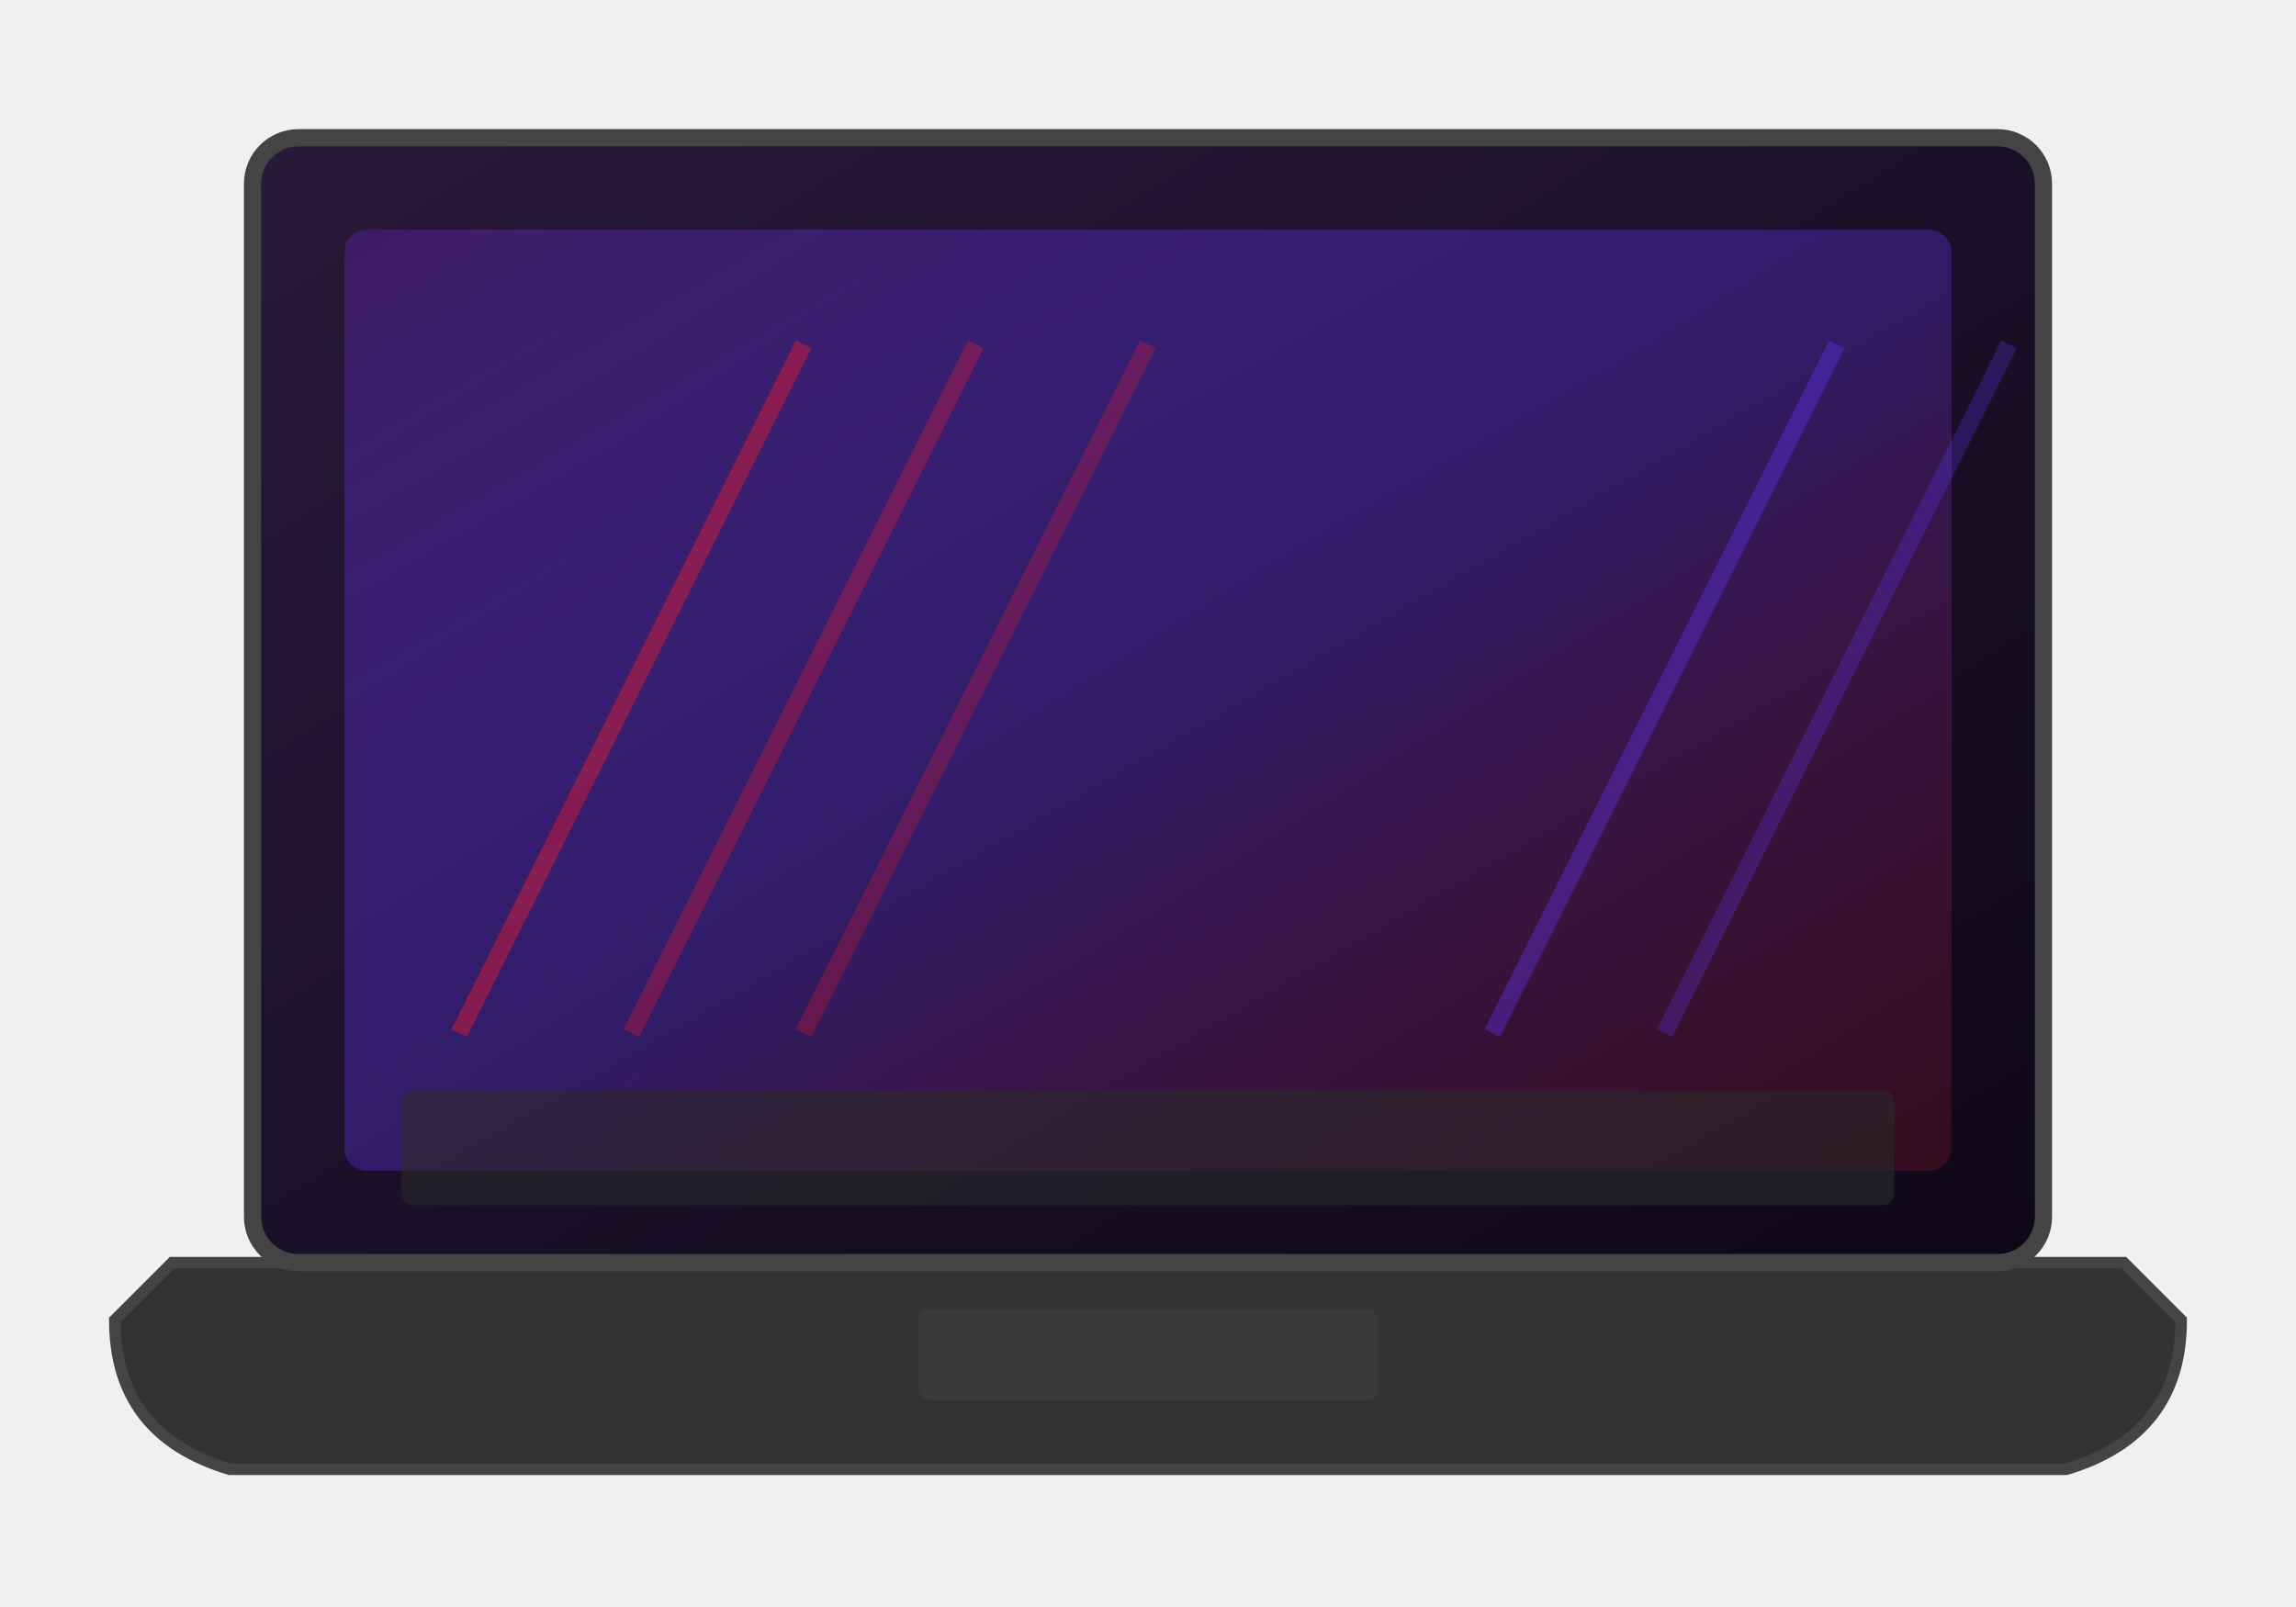
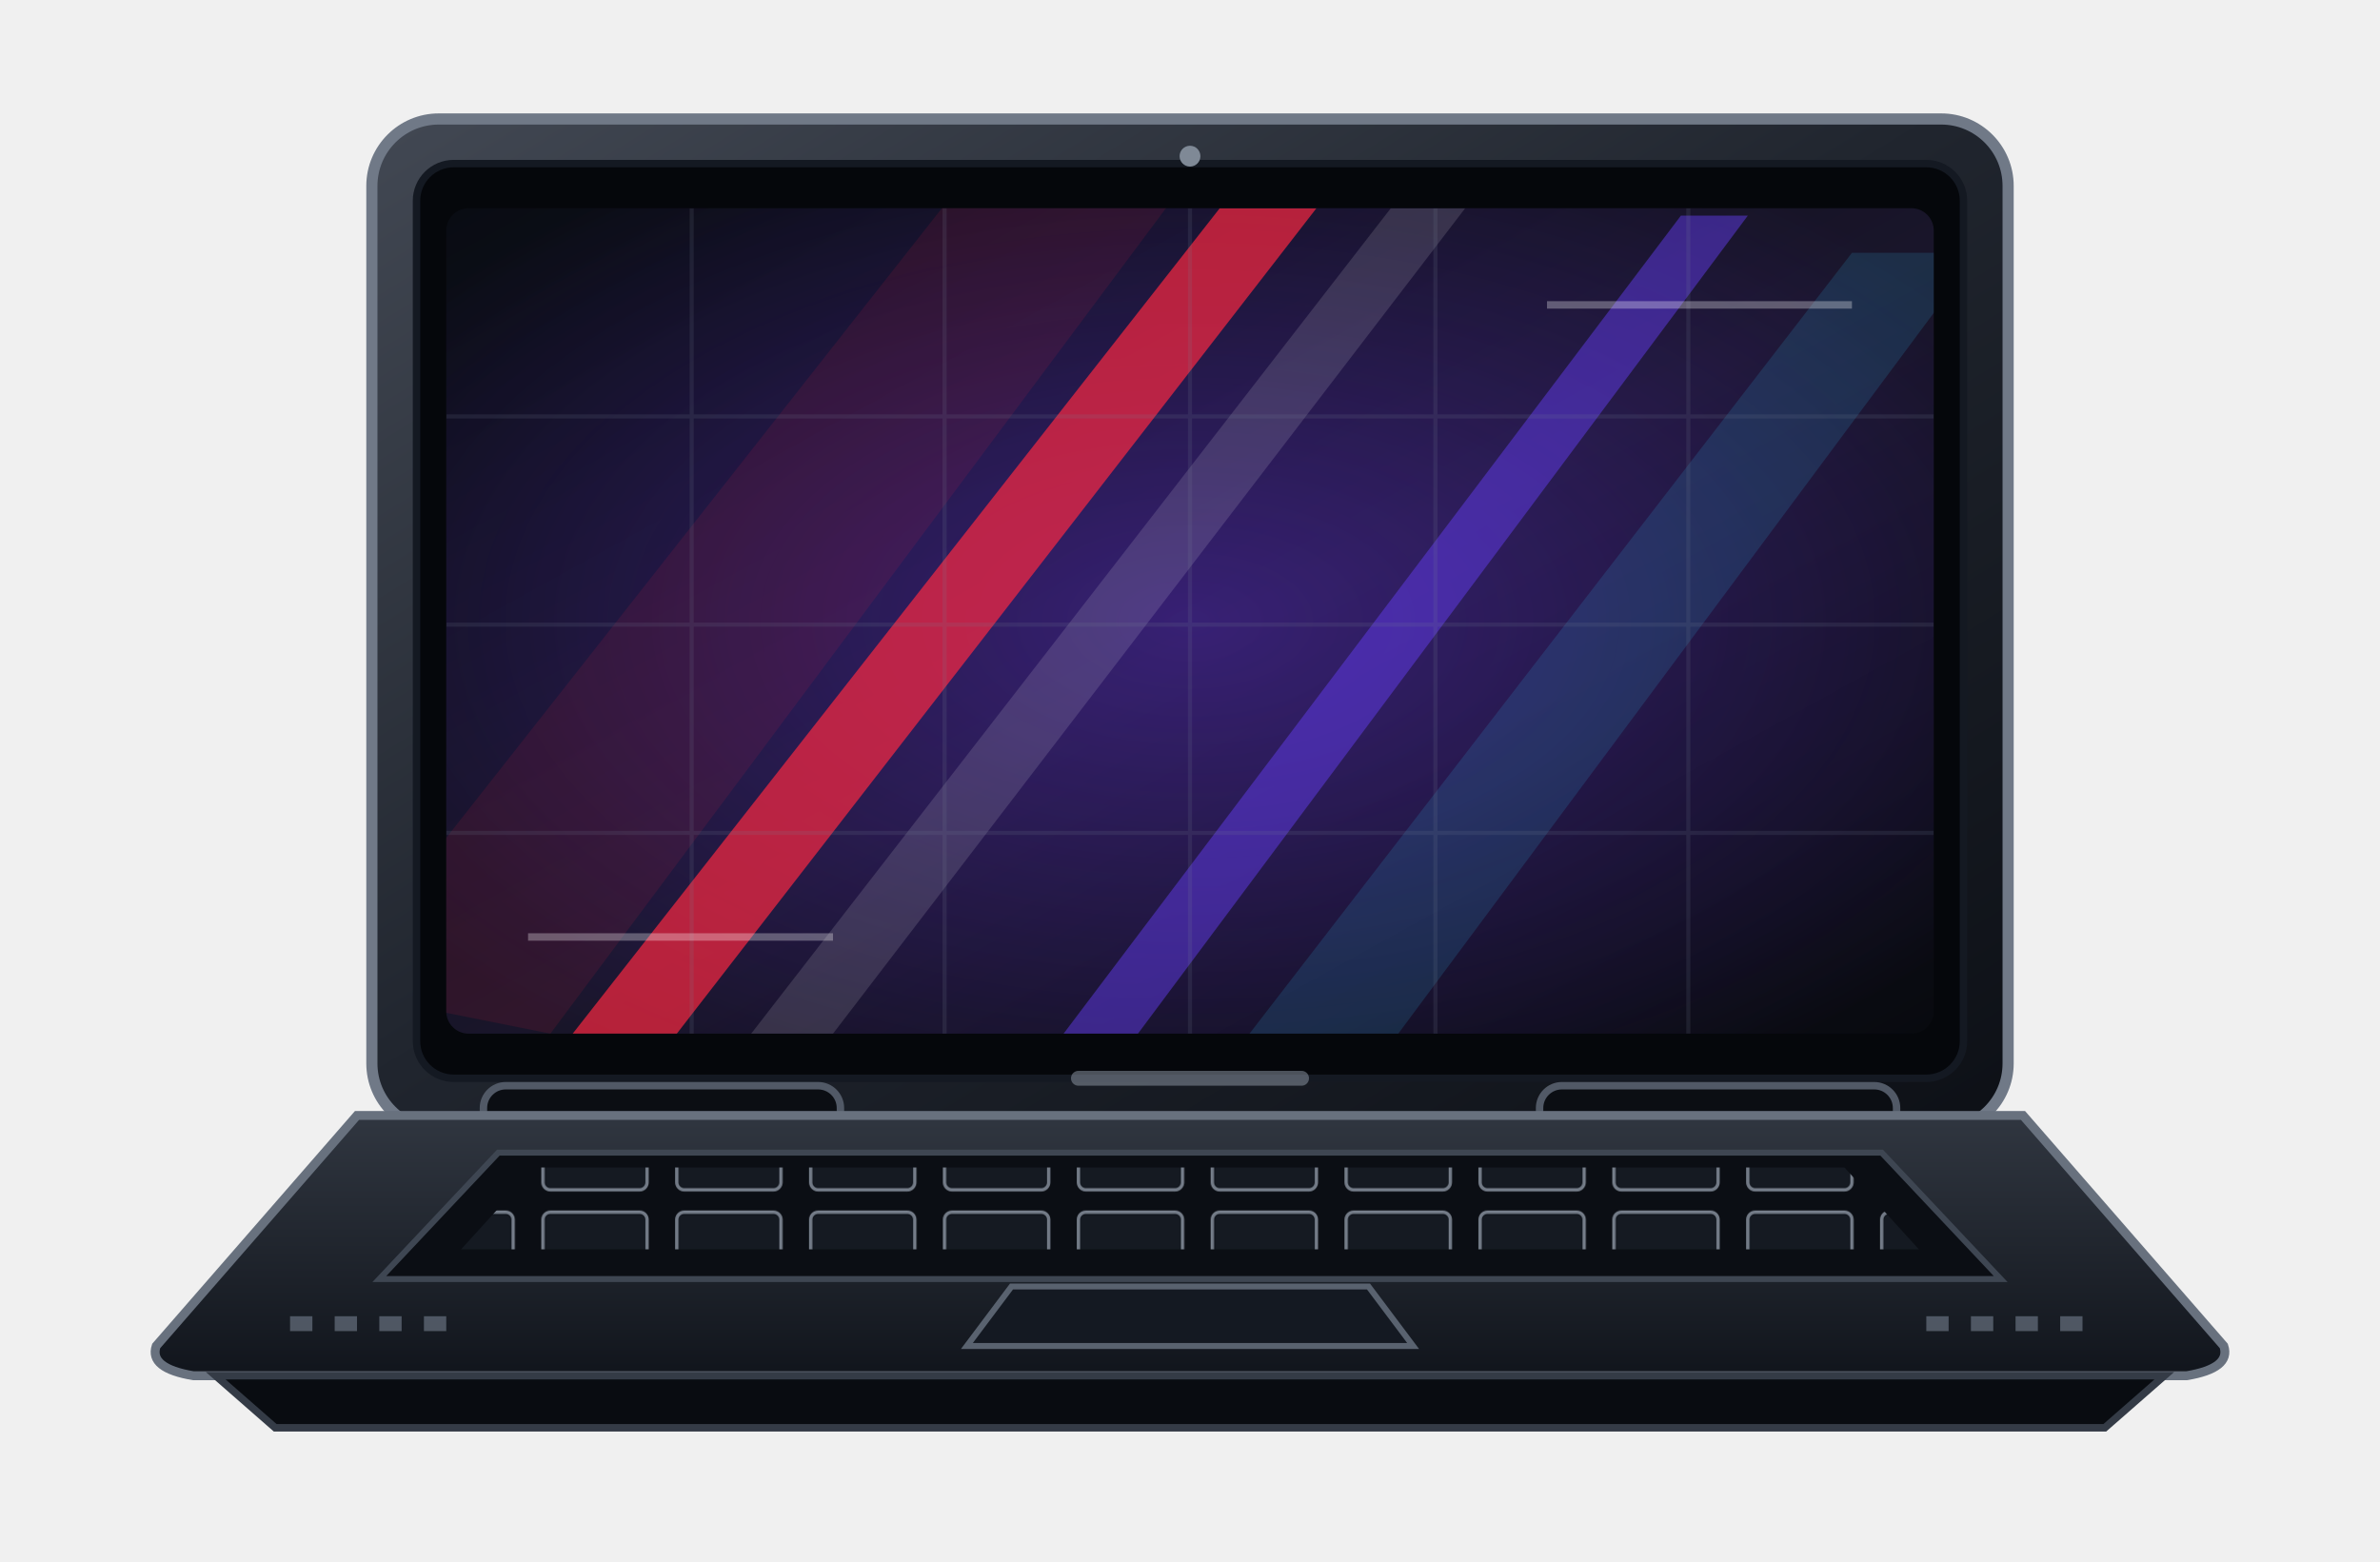
- <svg xmlns="http://www.w3.org/2000/svg" viewBox="0 0 200 140">
+ <svg xmlns="http://www.w3.org/2000/svg" viewBox="0 0 320 210">
  <defs>
-     <linearGradient id="bg" x1="0%" y1="0%" x2="100%" y2="100%">
-       <stop offset="0%" style="stop-color:#2a1a3a;stop-opacity:1" />
-       <stop offset="50%" style="stop-color:#1a1028;stop-opacity:1" />
-       <stop offset="100%" style="stop-color:#0f0818;stop-opacity:1" />
+     <linearGradient id="body" x1="0" y1="0" x2="1" y2="1">
+       <stop offset="0" stop-color="#424853" />
+       <stop offset="0.48" stop-color="#20252e" />
+       <stop offset="1" stop-color="#0d1016" />
    </linearGradient>
-     <linearGradient id="screen" x1="0%" y1="0%" x2="100%" y2="100%">
-       <stop offset="0%" style="stop-color:#4a2080;stop-opacity:0.6" />
-       <stop offset="50%" style="stop-color:#6437FF;stop-opacity:0.3" />
-       <stop offset="100%" style="stop-color:#FF1929;stop-opacity:0.15" />
+     <linearGradient id="display" x1="0" y1="0" x2="1" y2="1">
+       <stop offset="0" stop-color="#090c13" />
+       <stop offset="0.52" stop-color="#19152a" />
+       <stop offset="1" stop-color="#080a0f" />
    </linearGradient>
+     <linearGradient id="deck" x1="0" y1="0" x2="0" y2="1">
+       <stop offset="0" stop-color="#303640" />
+       <stop offset="1" stop-color="#11151c" />
+     </linearGradient>
+     <linearGradient id="rgb" x1="0" y1="0" x2="1" y2="0">
+       <stop offset="0" stop-color="#ff1935" />
+       <stop offset="0.55" stop-color="#b948ff" />
+       <stop offset="1" stop-color="#35cfff" />
+     </linearGradient>
+     <radialGradient id="screen-glow" cx="50%" cy="50%" r="65%">
+       <stop offset="0" stop-color="#7136ff" stop-opacity="0.35" />
+       <stop offset="1" stop-color="#7136ff" stop-opacity="0" />
+     </radialGradient>
+     <pattern id="keys" width="18" height="9" patternUnits="userSpaceOnUse">
+       <rect x="1" y="1" width="14" height="6" rx="1" fill="#151a22" stroke="#717985" stroke-width="0.45" />
+     </pattern>
+     <clipPath id="screen-area">
+       <rect x="60" y="28" width="200" height="111" rx="3" />
+     </clipPath>
  </defs>
-   <path d="M10 115 Q10 125 20 128 L180 128 Q190 125 190 115 L185 110 L15 110 Z" fill="#333" stroke="#444" stroke-width="1" />
-   <rect x="22" y="12" width="156" height="98" rx="4" ry="4" fill="url(#bg)" stroke="#444" stroke-width="1.5" />
-   <rect x="30" y="20" width="140" height="82" rx="2" ry="2" fill="url(#screen)" />
-   <line x1="40" y1="90" x2="70" y2="30" stroke="#FF1929" stroke-width="1.5" opacity="0.4" />
-   <line x1="55" y1="90" x2="85" y2="30" stroke="#FF1929" stroke-width="1.5" opacity="0.3" />
-   <line x1="70" y1="90" x2="100" y2="30" stroke="#FF1929" stroke-width="1.5" opacity="0.25" />
-   <line x1="130" y1="90" x2="160" y2="30" stroke="#6437FF" stroke-width="1.5" opacity="0.35" />
-   <line x1="145" y1="90" x2="175" y2="30" stroke="#6437FF" stroke-width="1.5" opacity="0.25" />
-   <rect x="35" y="95" width="130" height="10" rx="1" fill="#2a2a2a" opacity="0.6" />
-   <rect x="80" y="114" width="40" height="8" rx="1" fill="#3a3a3a" />
+   <rect x="50" y="16" width="220" height="136" rx="9" fill="url(#body)" stroke="#707987" stroke-width="1.5" />
+   <rect x="56" y="22" width="208" height="123" rx="5" fill="#05070b" stroke="#141922" />
+   <rect x="60" y="28" width="200" height="111" rx="3" fill="url(#display)" />
+   <g clip-path="url(#screen-area)">
+     <rect x="60" y="28" width="200" height="111" fill="url(#screen-glow)" />
+     <path d="M44 133 L129 25 H159 L74 139 Z" fill="#ff1d3a" opacity="0.10" />
+     <path d="M77 139 L164 28 H177 L91 139 Z" fill="#ff2741" opacity="0.68" />
+     <path d="M101 139 L187 28 H197 L112 139 Z" fill="#ffffff" opacity="0.13" />
+     <path d="M143 139 L226 29 H235 L153 139 Z" fill="#6840ff" opacity="0.44" />
+     <path d="M168 139 L249 34 H266 L188 139 Z" fill="#32cfff" opacity="0.14" />
+     <g fill="none" stroke="#758091" stroke-width="0.55" opacity="0.16">
+       <path d="M60 56 H260 M60 84 H260 M60 112 H260" />
+       <path d="M93 28 V139 M127 28 V139 M160 28 V139 M193 28 V139 M227 28 V139" />
+     </g>
+     <path d="M71 126 H112 M208 41 H249" stroke="#ffffff" stroke-width="1" opacity="0.3" />
+   </g>
+   <circle cx="160" cy="21" r="1.4" fill="#7f8996" />
+   <path d="M145 145 H175" stroke="#868f9c" stroke-width="2" stroke-linecap="round" opacity="0.55" />
+   <rect x="65" y="146" width="48" height="7" rx="3" fill="#0b0e13" stroke="#515966" />
+   <rect x="207" y="146" width="48" height="7" rx="3" fill="#0b0e13" stroke="#515966" />
+   <path d="M48 150 H272 L299 181 Q300 184 294 185 H26 Q20 184 21 181 Z" fill="url(#deck)" stroke="#68717e" stroke-width="1.2" />
+   <path d="M67 155 H253 L269 172 H51 Z" fill="#0b0e14" stroke="#3e4652" stroke-width="0.8" />
+   <path d="M72 157 H248 L258 168 H62 Z" fill="url(#keys)" />
+   <path d="M69 170 H251" stroke="url(#rgb)" stroke-width="1.5" opacity="0.85" />
+   <path d="M136 173 H184 L190 181 H130 Z" fill="#141922" stroke="#59626f" stroke-width="0.8" />
+   <path d="M29 185 H291 L283 192 H37 Z" fill="#090c11" stroke="#343b46" />
+   <path d="M58 188 H262" stroke="url(#rgb)" stroke-width="1.2" opacity="0.72" />
+   <path d="M39 178 H61 M259 178 H281" stroke="#66717f" stroke-width="2" stroke-dasharray="3 3" opacity="0.7" />
</svg>
